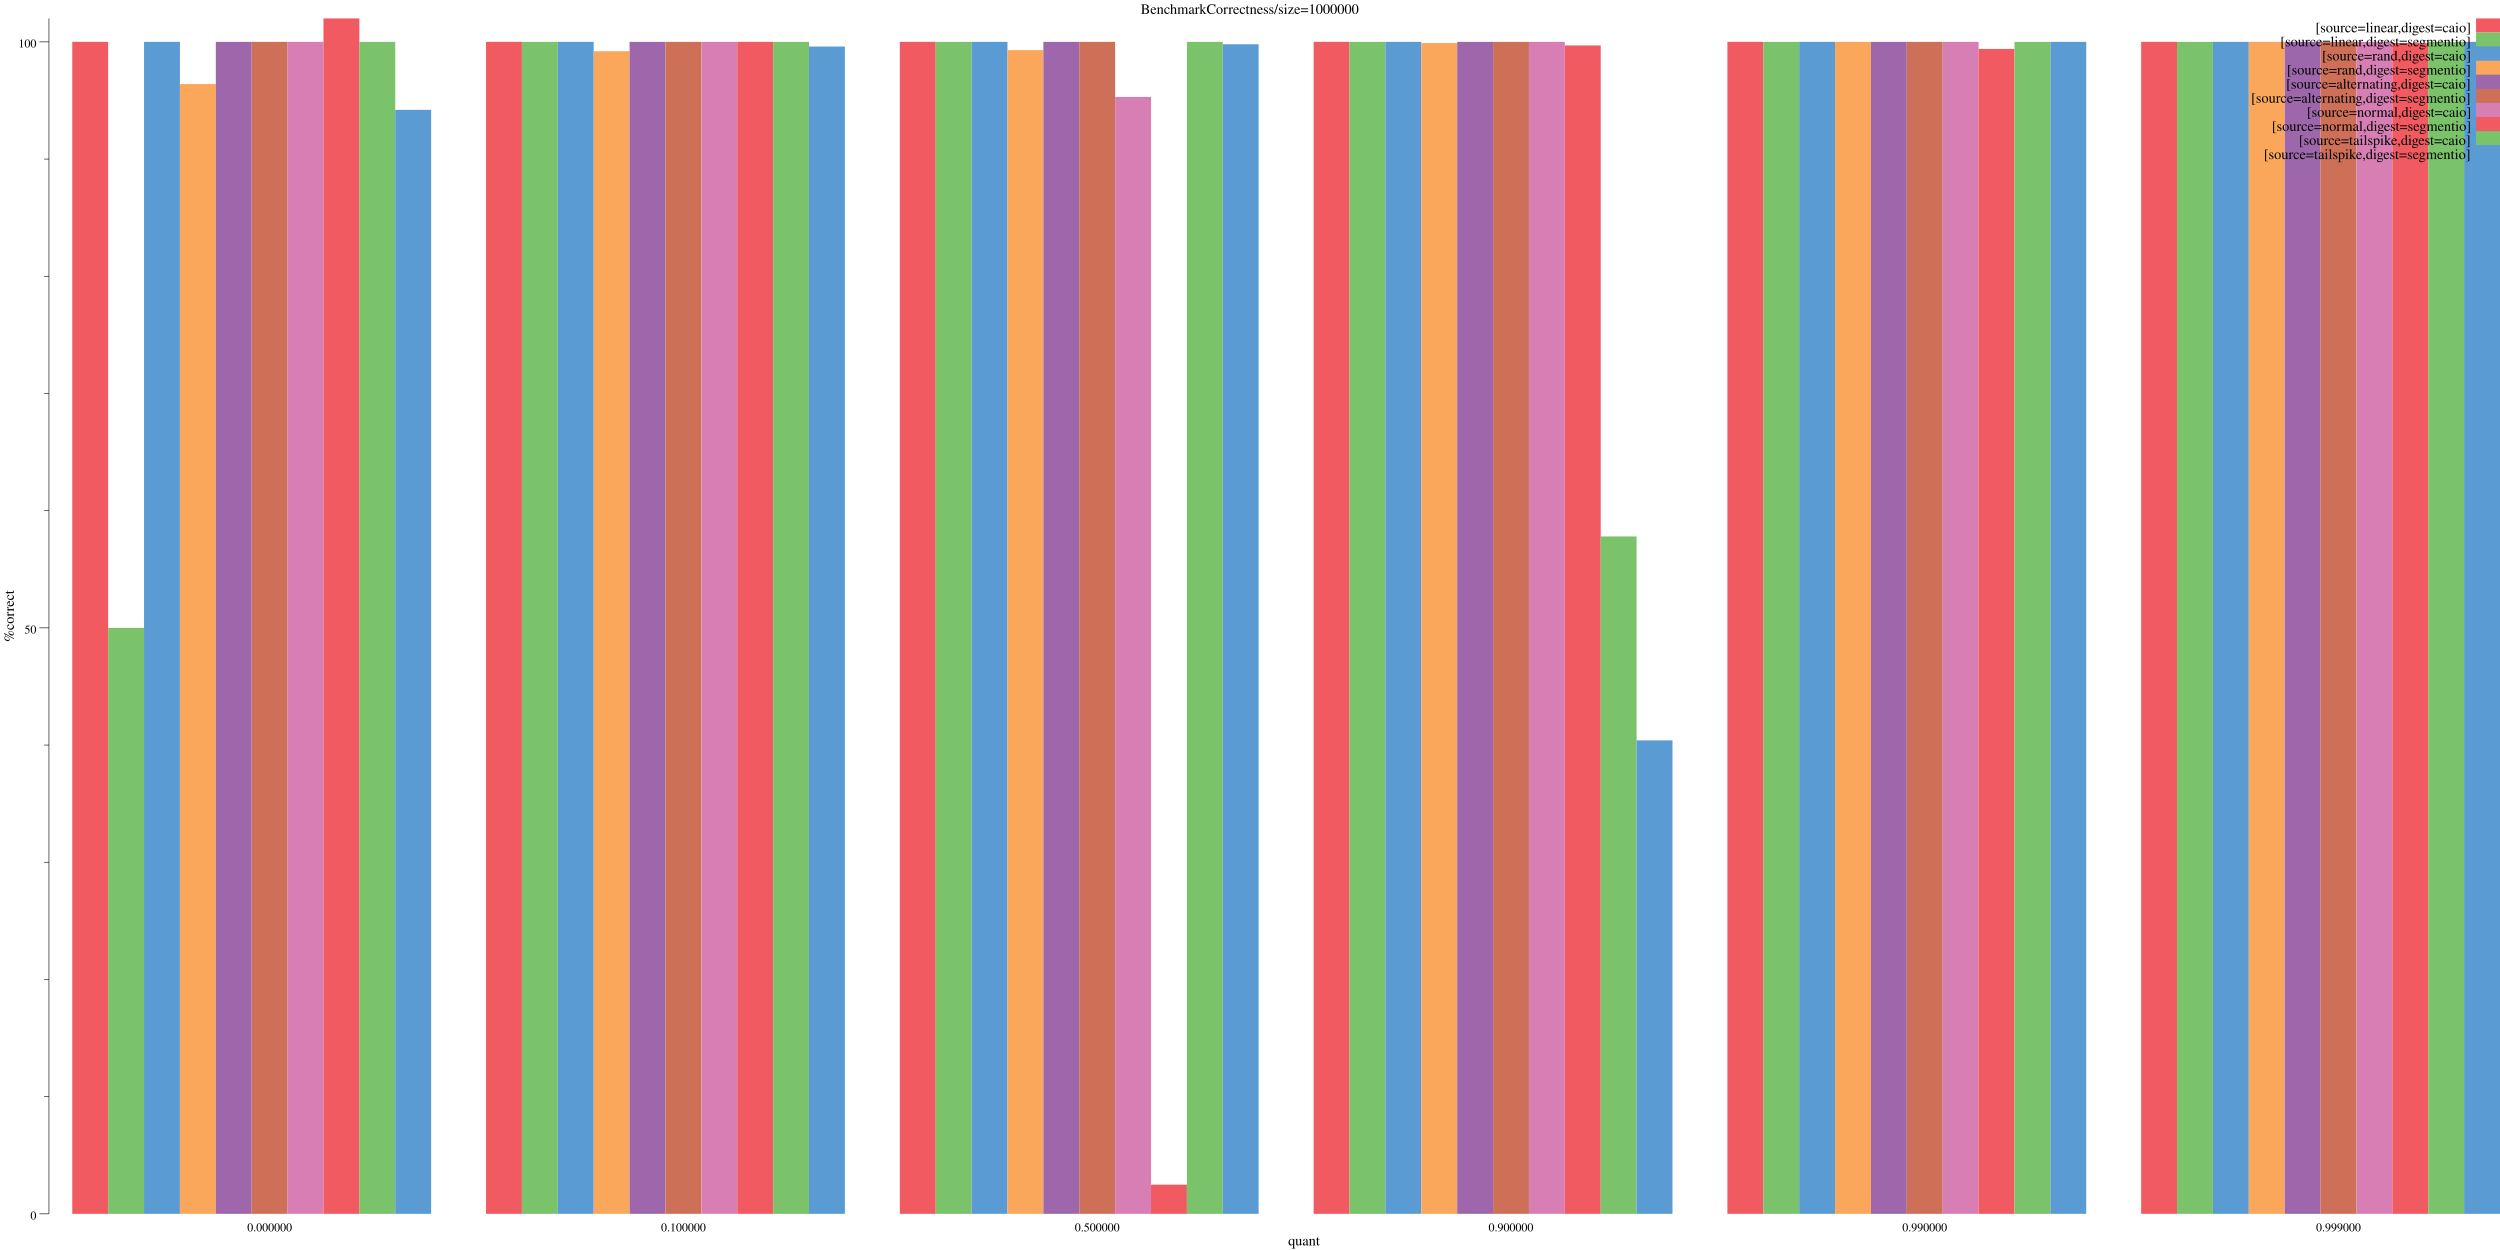
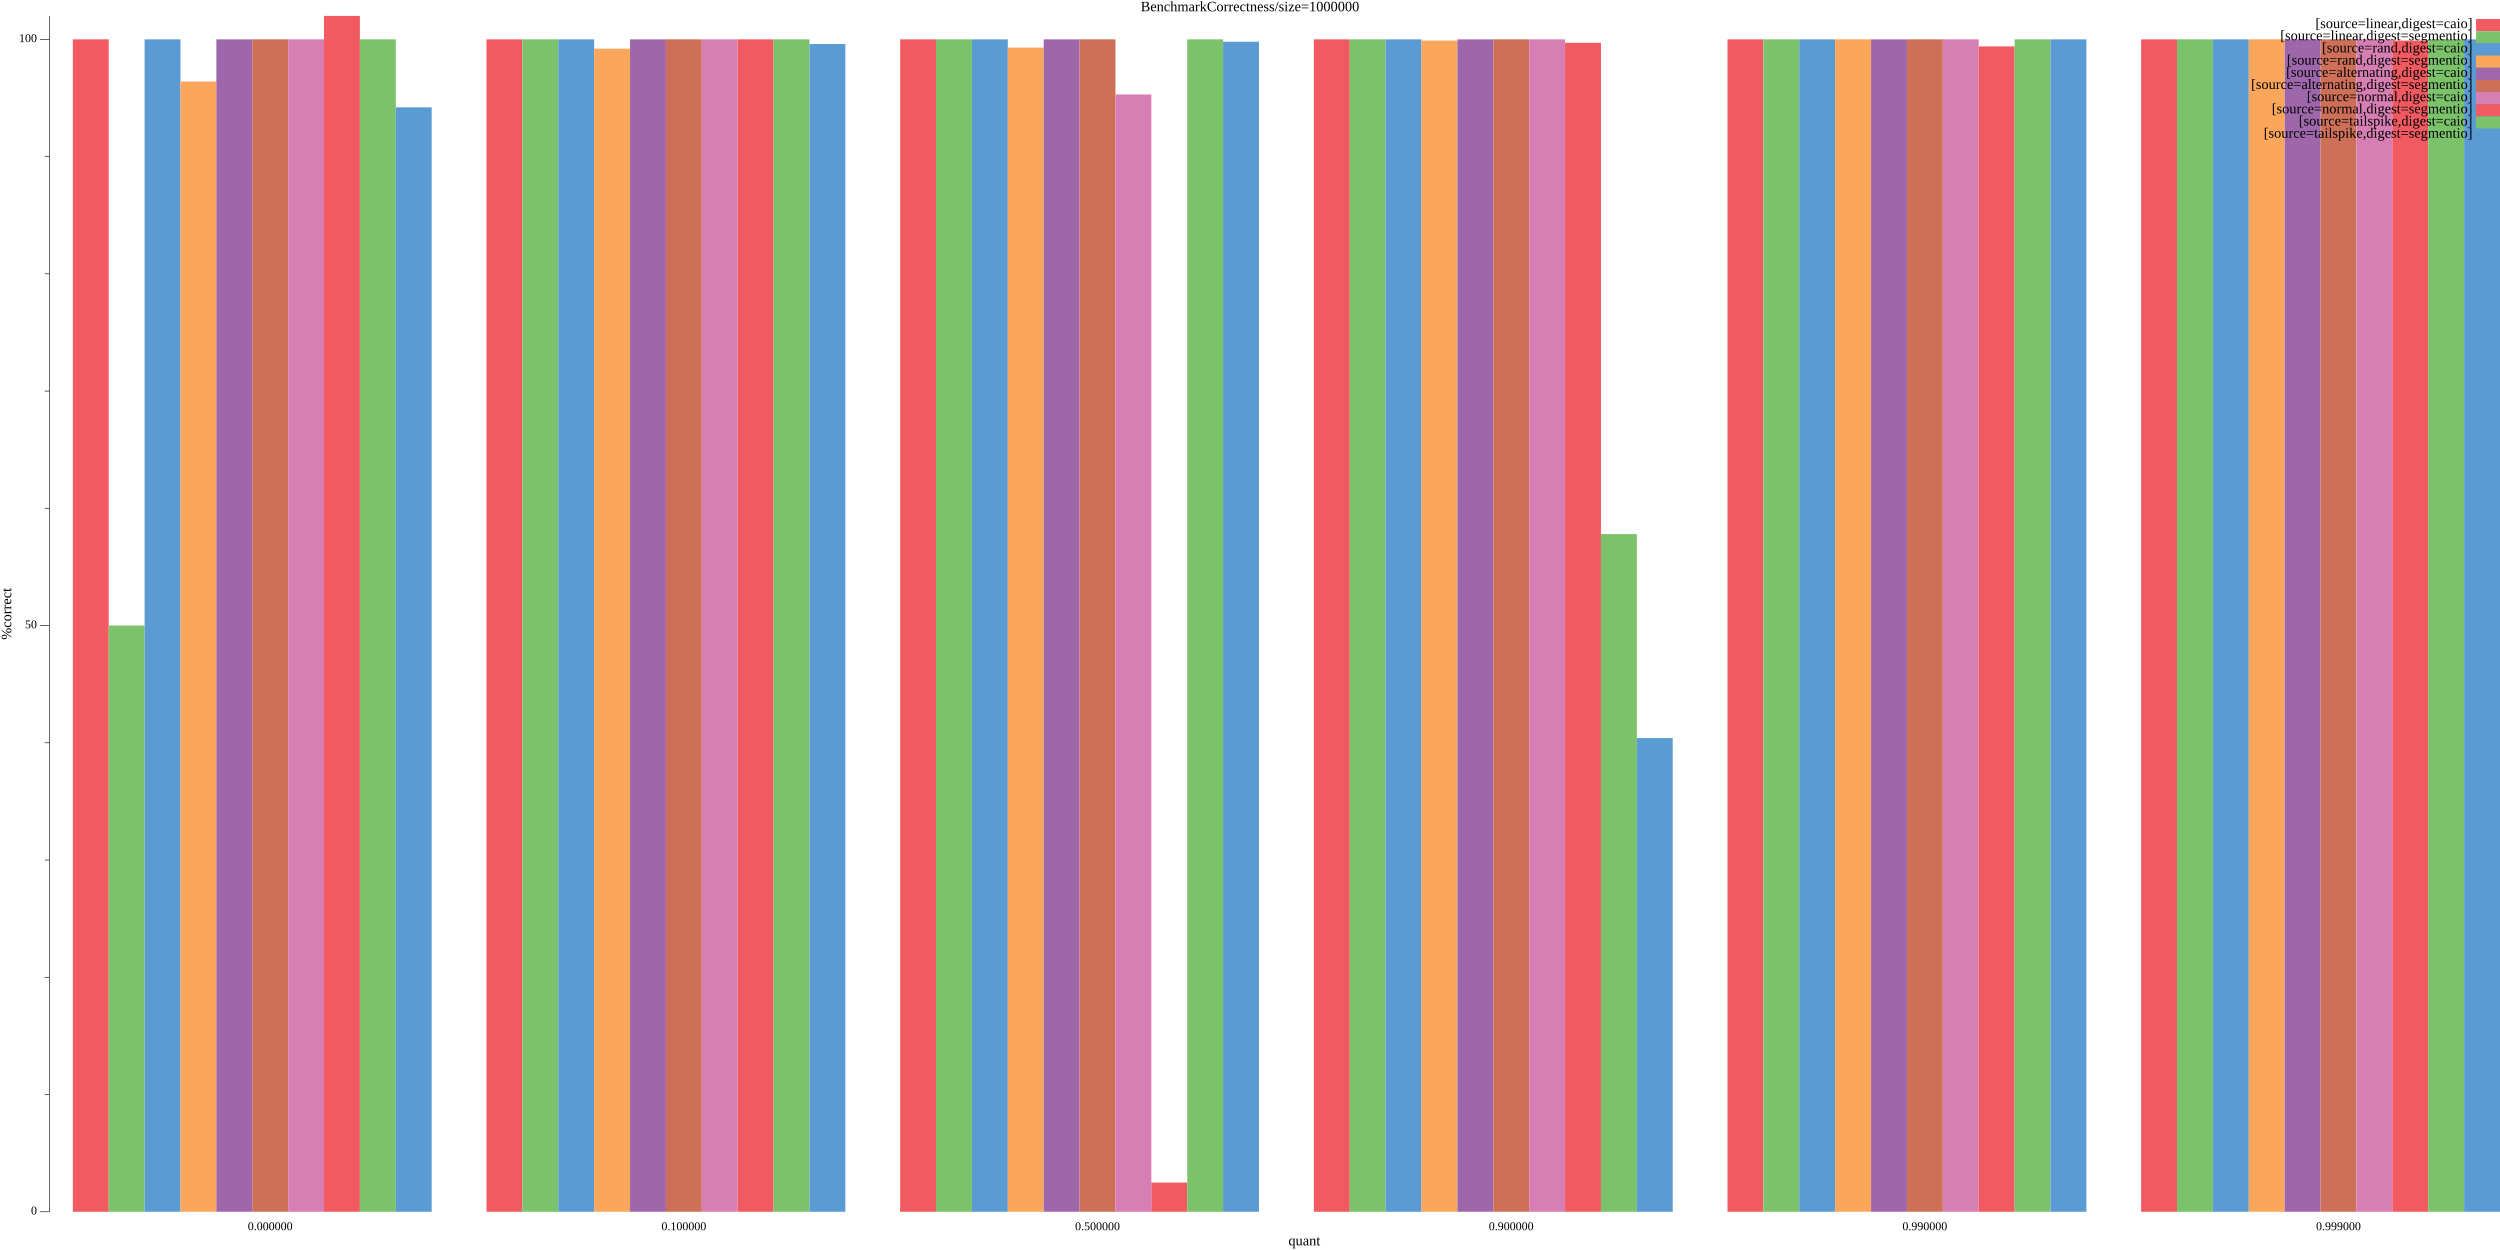
<svg xmlns="http://www.w3.org/2000/svg" width="2090pt" height="1045pt" viewBox="0 0 2090 1045">
  <g transform="scale(1, -1) translate(0, -1045)">
    <path d="M0,0L2090,0L2090,1045L0,1045Z" style="fill:#FFFFFF" />
-     <text x="953.64" y="-1033.4" transform="scale(1, -1)" style="font-family:Times;font-weight:normal;font-style:normal;font-size:12px">BenchmarkCorrectness/size=1000000</text>
-     <text x="1076.9" y="-3.861" transform="scale(1, -1)" style="font-family:Times;font-weight:normal;font-style:normal;font-size:12px">quant</text>
-     <text x="206.67" y="-15.602" transform="scale(1, -1)" style="font-family:Times;font-weight:normal;font-style:normal;font-size:10px">0.000000</text>
-     <text x="552.58" y="-15.602" transform="scale(1, -1)" style="font-family:Times;font-weight:normal;font-style:normal;font-size:10px">0.100000</text>
-     <text x="898.5" y="-15.602" transform="scale(1, -1)" style="font-family:Times;font-weight:normal;font-style:normal;font-size:10px">0.500000</text>
-     <text x="1244.4" y="-15.602" transform="scale(1, -1)" style="font-family:Times;font-weight:normal;font-style:normal;font-size:10px">0.900000</text>
-     <text x="1590.3" y="-15.602" transform="scale(1, -1)" style="font-family:Times;font-weight:normal;font-style:normal;font-size:10px">0.990000</text>
-     <text x="1936.2" y="-15.602" transform="scale(1, -1)" style="font-family:Times;font-weight:normal;font-style:normal;font-size:10px">0.999000</text>
+     <text x="953.64" y="-1035.6" transform="scale(1, -1)" style="font-family:Liberation Serif;font-variant:normal;font-weight:normal;font-style:normal;font-size:12px">BenchmarkCorrectness/size=1000000</text>
+     <text x="1077.1" y="-3.902" transform="scale(1, -1)" style="font-family:Liberation Serif;font-variant:normal;font-weight:normal;font-style:normal;font-size:12px">quant</text>
+     <text x="207.13" y="-16.541" transform="scale(1, -1)" style="font-family:Liberation Serif;font-variant:normal;font-weight:normal;font-style:normal;font-size:10px">0.000000</text>
+     <text x="552.96" y="-16.541" transform="scale(1, -1)" style="font-family:Liberation Serif;font-variant:normal;font-weight:normal;font-style:normal;font-size:10px">0.100000</text>
+     <text x="898.78" y="-16.541" transform="scale(1, -1)" style="font-family:Liberation Serif;font-variant:normal;font-weight:normal;font-style:normal;font-size:10px">0.500000</text>
+     <text x="1244.6" y="-16.541" transform="scale(1, -1)" style="font-family:Liberation Serif;font-variant:normal;font-weight:normal;font-style:normal;font-size:10px">0.900000</text>
+     <text x="1590.4" y="-16.541" transform="scale(1, -1)" style="font-family:Liberation Serif;font-variant:normal;font-weight:normal;font-style:normal;font-size:10px">0.990000</text>
+     <text x="1936.2" y="-16.541" transform="scale(1, -1)" style="font-family:Liberation Serif;font-variant:normal;font-weight:normal;font-style:normal;font-size:10px">0.999000</text>
    <g transform="rotate(90)">
-       <text x="508.26" y="11.555" transform="scale(1, -1)" style="font-family:Times;font-weight:normal;font-style:normal;font-size:12px">%correct</text>
+       <text x="510.18" y="9.387" transform="scale(1, -1)" style="font-family:Liberation Serif;font-variant:normal;font-weight:normal;font-style:normal;font-size:12px">%correct</text>
    </g>
-     <text x="25.416" y="-25.509" transform="scale(1, -1)" style="font-family:Times;font-weight:normal;font-style:normal;font-size:10px">0</text>
-     <text x="20.416" y="-515.39" transform="scale(1, -1)" style="font-family:Times;font-weight:normal;font-style:normal;font-size:10px">50</text>
-     <text x="15.416" y="-1005.3" transform="scale(1, -1)" style="font-family:Times;font-weight:normal;font-style:normal;font-size:10px">100</text>
-     <path d="M32.916,30.23L40.916,30.23" style="fill:none;stroke:#000000;stroke-width:0.5" />
-     <path d="M32.916,520.11L40.916,520.11" style="fill:none;stroke:#000000;stroke-width:0.5" />
-     <path d="M32.916,1010L40.916,1010" style="fill:none;stroke:#000000;stroke-width:0.5" />
-     <path d="M36.916,128.21L40.916,128.21" style="fill:none;stroke:#000000;stroke-width:0.5" />
-     <path d="M36.916,226.18L40.916,226.18" style="fill:none;stroke:#000000;stroke-width:0.5" />
-     <path d="M36.916,324.16L40.916,324.16" style="fill:none;stroke:#000000;stroke-width:0.5" />
-     <path d="M36.916,422.13L40.916,422.13" style="fill:none;stroke:#000000;stroke-width:0.5" />
-     <path d="M36.916,618.09L40.916,618.09" style="fill:none;stroke:#000000;stroke-width:0.5" />
-     <path d="M36.916,716.06L40.916,716.06" style="fill:none;stroke:#000000;stroke-width:0.5" />
-     <path d="M36.916,814.04L40.916,814.04" style="fill:none;stroke:#000000;stroke-width:0.5" />
-     <path d="M36.916,912.01L40.916,912.01" style="fill:none;stroke:#000000;stroke-width:0.5" />
-     <path d="M40.916,30.23L40.916,1029.6" style="fill:none;stroke:#000000;stroke-width:0.5" />
-     <path d="M60.416,30.23L60.416,1010L90.416,1010L90.416,30.23Z" style="fill:#F15A60" />
-     <path d="M406.33,30.23L406.33,1010L436.33,1010L436.33,30.23Z" style="fill:#F15A60" />
-     <path d="M752.25,30.23L752.25,1010L782.25,1010L782.25,30.23Z" style="fill:#F15A60" />
-     <path d="M1098.2,30.23L1098.2,1010L1128.2,1010L1128.2,30.23Z" style="fill:#F15A60" />
-     <path d="M1444.1,30.23L1444.1,1010L1474.1,1010L1474.1,30.23Z" style="fill:#F15A60" />
-     <path d="M1790,30.23L1790,1010L1820,1010L1820,30.23Z" style="fill:#F15A60" />
-     <path d="M90.416,30.23L90.416,520.11L120.42,520.11L120.42,30.23Z" style="fill:#7AC36A" />
-     <path d="M436.33,30.23L436.33,1010L466.33,1010L466.33,30.23Z" style="fill:#7AC36A" />
-     <path d="M782.25,30.23L782.25,1010L812.25,1010L812.25,30.23Z" style="fill:#7AC36A" />
-     <path d="M1128.2,30.23L1128.2,1010L1158.2,1010L1158.2,30.23Z" style="fill:#7AC36A" />
-     <path d="M1474.1,30.23L1474.1,1010L1504.1,1010L1504.1,30.23Z" style="fill:#7AC36A" />
-     <path d="M1820,30.23L1820,1010L1850,1010L1850,30.23Z" style="fill:#7AC36A" />
-     <path d="M120.42,30.23L120.42,1010L150.42,1010L150.42,30.23Z" style="fill:#5A9BD4" />
-     <path d="M466.33,30.23L466.33,1010L496.33,1010L496.33,30.23Z" style="fill:#5A9BD4" />
-     <path d="M812.25,30.23L812.25,1010L842.25,1010L842.25,30.23Z" style="fill:#5A9BD4" />
-     <path d="M1158.2,30.23L1158.2,1010L1188.2,1010L1188.2,30.23Z" style="fill:#5A9BD4" />
-     <path d="M1504.1,30.23L1504.1,1010L1534.1,1010L1534.1,30.23Z" style="fill:#5A9BD4" />
-     <path d="M1850,30.23L1850,1010L1880,1010L1880,30.23Z" style="fill:#5A9BD4" />
-     <path d="M150.42,30.23L150.42,974.72L180.42,974.72L180.42,30.23Z" style="fill:#FAA75B" />
-     <path d="M496.33,30.23L496.33,1002.2L526.33,1002.2L526.33,30.23Z" style="fill:#FAA75B" />
-     <path d="M842.25,30.23L842.25,1003.1L872.25,1003.1L872.25,30.23Z" style="fill:#FAA75B" />
-     <path d="M1188.2,30.23L1188.2,1009L1218.2,1009L1218.2,30.23Z" style="fill:#FAA75B" />
-     <path d="M1534.1,30.23L1534.1,1010L1564.1,1010L1564.1,30.23Z" style="fill:#FAA75B" />
-     <path d="M1880,30.23L1880,1010L1910,1010L1910,30.23Z" style="fill:#FAA75B" />
-     <path d="M180.42,30.23L180.42,1010L210.42,1010L210.42,30.23Z" style="fill:#9E67AB" />
-     <path d="M526.33,30.23L526.33,1010L556.33,1010L556.33,30.23Z" style="fill:#9E67AB" />
-     <path d="M872.25,30.23L872.25,1010L902.25,1010L902.25,30.23Z" style="fill:#9E67AB" />
-     <path d="M1218.2,30.23L1218.2,1010L1248.2,1010L1248.2,30.23Z" style="fill:#9E67AB" />
-     <path d="M1564.1,30.23L1564.1,1010L1594.1,1010L1594.1,30.23Z" style="fill:#9E67AB" />
-     <path d="M1910,30.23L1910,1010L1940,1010L1940,30.23Z" style="fill:#9E67AB" />
-     <path d="M210.42,30.23L210.42,1010L240.42,1010L240.42,30.23Z" style="fill:#CE7058" />
-     <path d="M556.33,30.23L556.33,1010L586.33,1010L586.33,30.23Z" style="fill:#CE7058" />
-     <path d="M902.25,30.23L902.25,1010L932.25,1010L932.25,30.23Z" style="fill:#CE7058" />
-     <path d="M1248.2,30.23L1248.2,1010L1278.2,1010L1278.2,30.23Z" style="fill:#CE7058" />
-     <path d="M1594.1,30.23L1594.1,1010L1624.1,1010L1624.1,30.23Z" style="fill:#CE7058" />
-     <path d="M1940,30.23L1940,1010L1970,1010L1970,30.23Z" style="fill:#CE7058" />
-     <path d="M240.42,30.23L240.42,1010L270.42,1010L270.42,30.23Z" style="fill:#D77FB4" />
-     <path d="M586.33,30.23L586.33,1010L616.33,1010L616.33,30.23Z" style="fill:#D77FB4" />
-     <path d="M932.25,30.23L932.25,963.94L962.25,963.94L962.25,30.23Z" style="fill:#D77FB4" />
-     <path d="M1278.2,30.23L1278.2,1010L1308.2,1010L1308.2,30.23Z" style="fill:#D77FB4" />
-     <path d="M1624.1,30.23L1624.1,1010L1654.1,1010L1654.1,30.23Z" style="fill:#D77FB4" />
-     <path d="M1970,30.23L1970,1010L2000,1010L2000,30.23Z" style="fill:#D77FB4" />
-     <path d="M270.42,30.23L270.42,1029.6L300.42,1029.6L300.42,30.23Z" style="fill:#F15A60" />
-     <path d="M616.33,30.23L616.33,1010L646.33,1010L646.33,30.23Z" style="fill:#F15A60" />
-     <path d="M962.25,30.23L962.25,54.626L992.25,54.626L992.25,30.23Z" style="fill:#F15A60" />
-     <path d="M1308.2,30.23L1308.2,1007L1338.2,1007L1338.2,30.23Z" style="fill:#F15A60" />
-     <path d="M1654.1,30.23L1654.1,1004.1L1684.1,1004.1L1684.1,30.23Z" style="fill:#F15A60" />
-     <path d="M2000,30.23L2000,1009L2030,1009L2030,30.23Z" style="fill:#F15A60" />
-     <path d="M300.42,30.23L300.42,1010L330.42,1010L330.42,30.23Z" style="fill:#7AC36A" />
-     <path d="M646.33,30.23L646.33,1010L676.33,1010L676.33,30.23Z" style="fill:#7AC36A" />
-     <path d="M992.25,30.23L992.25,1010L1022.2,1010L1022.2,30.23Z" style="fill:#7AC36A" />
-     <path d="M1338.2,30.23L1338.2,596.53L1368.2,596.53L1368.2,30.23Z" style="fill:#7AC36A" />
-     <path d="M1684.1,30.23L1684.1,1010L1714.1,1010L1714.1,30.23Z" style="fill:#7AC36A" />
-     <path d="M2030,30.23L2030,1010L2060,1010L2060,30.23Z" style="fill:#7AC36A" />
-     <path d="M330.42,30.23L330.42,953.16L360.42,953.16L360.42,30.23Z" style="fill:#5A9BD4" />
-     <path d="M676.33,30.23L676.33,1006.1L706.33,1006.1L706.33,30.23Z" style="fill:#5A9BD4" />
-     <path d="M1022.2,30.23L1022.2,1008L1052.2,1008L1052.2,30.23Z" style="fill:#5A9BD4" />
-     <path d="M1368.2,30.23L1368.2,426.05L1398.2,426.05L1398.2,30.23Z" style="fill:#5A9BD4" />
-     <path d="M1714.1,30.23L1714.1,1010L1744.1,1010L1744.1,30.23Z" style="fill:#5A9BD4" />
-     <path d="M2060,30.23L2060,1010L2090,1010L2090,30.23Z" style="fill:#5A9BD4" />
-     <path d="M2070,1017.8L2070,1029.6L2090,1029.6L2090,1017.8Z" style="fill:#F15A60" />
-     <text x="1935.7" y="-1018" transform="scale(1, -1)" style="font-family:Times;font-weight:normal;font-style:normal;font-size:12px">[source=linear,digest=caio]</text>
-     <path d="M2070,1006L2070,1017.8L2090,1017.8L2090,1006Z" style="fill:#7AC36A" />
-     <text x="1906.3" y="-1006.3" transform="scale(1, -1)" style="font-family:Times;font-weight:normal;font-style:normal;font-size:12px">[source=linear,digest=segmentio]</text>
-     <path d="M2070,994.25L2070,1006L2090,1006L2090,994.25Z" style="fill:#5A9BD4" />
-     <text x="1941.2" y="-994.47" transform="scale(1, -1)" style="font-family:Times;font-weight:normal;font-style:normal;font-size:12px">[source=rand,digest=caio]</text>
-     <path d="M2070,982.47L2070,994.25L2090,994.25L2090,982.47Z" style="fill:#FAA75B" />
-     <text x="1911.8" y="-982.7" transform="scale(1, -1)" style="font-family:Times;font-weight:normal;font-style:normal;font-size:12px">[source=rand,digest=segmentio]</text>
-     <path d="M2070,970.7L2070,982.47L2090,982.47L2090,970.7Z" style="fill:#9E67AB" />
-     <text x="1911.2" y="-970.92" transform="scale(1, -1)" style="font-family:Times;font-weight:normal;font-style:normal;font-size:12px">[source=alternating,digest=caio]</text>
-     <path d="M2070,958.92L2070,970.7L2090,970.7L2090,958.92Z" style="fill:#CE7058" />
-     <text x="1881.9" y="-959.14" transform="scale(1, -1)" style="font-family:Times;font-weight:normal;font-style:normal;font-size:12px">[source=alternating,digest=segmentio]</text>
-     <path d="M2070,947.14L2070,958.92L2090,958.92L2090,947.14Z" style="fill:#D77FB4" />
-     <text x="1928.5" y="-947.37" transform="scale(1, -1)" style="font-family:Times;font-weight:normal;font-style:normal;font-size:12px">[source=normal,digest=caio]</text>
-     <path d="M2070,935.37L2070,947.14L2090,947.14L2090,935.37Z" style="fill:#F15A60" />
-     <text x="1899.2" y="-935.59" transform="scale(1, -1)" style="font-family:Times;font-weight:normal;font-style:normal;font-size:12px">[source=normal,digest=segmentio]</text>
-     <path d="M2070,923.59L2070,935.37L2090,935.37L2090,923.59Z" style="fill:#7AC36A" />
-     <text x="1921.8" y="-923.81" transform="scale(1, -1)" style="font-family:Times;font-weight:normal;font-style:normal;font-size:12px">[source=tailspike,digest=caio]</text>
-     <path d="M2070,911.81L2070,923.59L2090,923.59L2090,911.81Z" style="fill:#5A9BD4" />
-     <text x="1892.5" y="-912.03" transform="scale(1, -1)" style="font-family:Times;font-weight:normal;font-style:normal;font-size:12px">[source=tailspike,digest=segmentio]</text>
+     <text x="25.885" y="-29.674" transform="scale(1, -1)" style="font-family:Liberation Serif;font-variant:normal;font-weight:normal;font-style:normal;font-size:10px">0</text>
+     <text x="20.885" y="-519.75" transform="scale(1, -1)" style="font-family:Liberation Serif;font-variant:normal;font-weight:normal;font-style:normal;font-size:10px">50</text>
+     <text x="15.885" y="-1009.8" transform="scale(1, -1)" style="font-family:Liberation Serif;font-variant:normal;font-weight:normal;font-style:normal;font-size:10px">100</text>
+     <path d="M33.385,31.959L41.385,31.959" style="fill:none;stroke:#000000;stroke-width:0.5" />
+     <path d="M33.385,522.03L41.385,522.03" style="fill:none;stroke:#000000;stroke-width:0.5" />
+     <path d="M33.385,1012.1L41.385,1012.1" style="fill:none;stroke:#000000;stroke-width:0.5" />
+     <path d="M37.385,129.97L41.385,129.97" style="fill:none;stroke:#000000;stroke-width:0.5" />
+     <path d="M37.385,227.99L41.385,227.99" style="fill:none;stroke:#000000;stroke-width:0.5" />
+     <path d="M37.385,326L41.385,326" style="fill:none;stroke:#000000;stroke-width:0.5" />
+     <path d="M37.385,424.02L41.385,424.02" style="fill:none;stroke:#000000;stroke-width:0.5" />
+     <path d="M37.385,620.05L41.385,620.05" style="fill:none;stroke:#000000;stroke-width:0.5" />
+     <path d="M37.385,718.06L41.385,718.06" style="fill:none;stroke:#000000;stroke-width:0.5" />
+     <path d="M37.385,816.08L41.385,816.08" style="fill:none;stroke:#000000;stroke-width:0.5" />
+     <path d="M37.385,914.09L41.385,914.09" style="fill:none;stroke:#000000;stroke-width:0.5" />
+     <path d="M41.385,31.959L41.385,1031.7" style="fill:none;stroke:#000000;stroke-width:0.5" />
+     <path d="M60.885,31.959L60.885,1012.1L90.885,1012.1L90.885,31.959Z" style="fill:#F15A60" />
+     <path d="M406.71,31.959L406.71,1012.1L436.71,1012.1L436.71,31.959Z" style="fill:#F15A60" />
+     <path d="M752.53,31.959L752.53,1012.1L782.53,1012.1L782.53,31.959Z" style="fill:#F15A60" />
+     <path d="M1098.4,31.959L1098.4,1012.1L1128.4,1012.1L1128.4,31.959Z" style="fill:#F15A60" />
+     <path d="M1444.2,31.959L1444.2,1012.1L1474.2,1012.1L1474.2,31.959Z" style="fill:#F15A60" />
+     <path d="M1790,31.959L1790,1012.1L1820,1012.1L1820,31.959Z" style="fill:#F15A60" />
+     <path d="M90.885,31.959L90.885,522.03L120.88,522.03L120.88,31.959Z" style="fill:#7AC36A" />
+     <path d="M436.71,31.959L436.71,1012.1L466.71,1012.1L466.71,31.959Z" style="fill:#7AC36A" />
+     <path d="M782.53,31.959L782.53,1012.1L812.53,1012.1L812.53,31.959Z" style="fill:#7AC36A" />
+     <path d="M1128.4,31.959L1128.4,1012.1L1158.4,1012.1L1158.4,31.959Z" style="fill:#7AC36A" />
+     <path d="M1474.2,31.959L1474.2,1012.1L1504.2,1012.1L1504.2,31.959Z" style="fill:#7AC36A" />
+     <path d="M1820,31.959L1820,1012.1L1850,1012.1L1850,31.959Z" style="fill:#7AC36A" />
+     <path d="M120.88,31.959L120.88,1012.1L150.88,1012.1L150.88,31.959Z" style="fill:#5A9BD4" />
+     <path d="M466.71,31.959L466.71,1012.1L496.71,1012.1L496.71,31.959Z" style="fill:#5A9BD4" />
+     <path d="M812.53,31.959L812.53,1012.1L842.53,1012.1L842.53,31.959Z" style="fill:#5A9BD4" />
+     <path d="M1158.4,31.959L1158.4,1012.1L1188.4,1012.1L1188.4,31.959Z" style="fill:#5A9BD4" />
+     <path d="M1504.2,31.959L1504.2,1012.1L1534.2,1012.1L1534.2,31.959Z" style="fill:#5A9BD4" />
+     <path d="M1850,31.959L1850,1012.1L1880,1012.1L1880,31.959Z" style="fill:#5A9BD4" />
+     <path d="M150.88,31.959L150.88,976.82L180.88,976.82L180.88,31.959Z" style="fill:#FAA75B" />
+     <path d="M496.71,31.959L496.71,1004.3L526.71,1004.3L526.71,31.959Z" style="fill:#FAA75B" />
+     <path d="M842.53,31.959L842.53,1005.2L872.53,1005.2L872.53,31.959Z" style="fill:#FAA75B" />
+     <path d="M1188.4,31.959L1188.4,1011.1L1218.4,1011.1L1218.4,31.959Z" style="fill:#FAA75B" />
+     <path d="M1534.2,31.959L1534.2,1012.1L1564.2,1012.1L1564.2,31.959Z" style="fill:#FAA75B" />
+     <path d="M1880,31.959L1880,1012.1L1910,1012.1L1910,31.959Z" style="fill:#FAA75B" />
+     <path d="M180.88,31.959L180.88,1012.1L210.88,1012.1L210.88,31.959Z" style="fill:#9E67AB" />
+     <path d="M526.71,31.959L526.71,1012.1L556.71,1012.1L556.71,31.959Z" style="fill:#9E67AB" />
+     <path d="M872.53,31.959L872.53,1012.1L902.53,1012.1L902.53,31.959Z" style="fill:#9E67AB" />
+     <path d="M1218.4,31.959L1218.4,1012.1L1248.4,1012.1L1248.4,31.959Z" style="fill:#9E67AB" />
+     <path d="M1564.2,31.959L1564.2,1012.1L1594.2,1012.1L1594.2,31.959Z" style="fill:#9E67AB" />
+     <path d="M1910,31.959L1910,1012.1L1940,1012.1L1940,31.959Z" style="fill:#9E67AB" />
+     <path d="M210.88,31.959L210.88,1012.1L240.88,1012.1L240.88,31.959Z" style="fill:#CE7058" />
+     <path d="M556.71,31.959L556.71,1012.1L586.71,1012.1L586.71,31.959Z" style="fill:#CE7058" />
+     <path d="M902.53,31.959L902.53,1012.1L932.53,1012.1L932.53,31.959Z" style="fill:#CE7058" />
+     <path d="M1248.4,31.959L1248.4,1012.1L1278.4,1012.1L1278.4,31.959Z" style="fill:#CE7058" />
+     <path d="M1594.2,31.959L1594.2,1012.1L1624.2,1012.1L1624.2,31.959Z" style="fill:#CE7058" />
+     <path d="M1940,31.959L1940,1012.1L1970,1012.1L1970,31.959Z" style="fill:#CE7058" />
+     <path d="M240.88,31.959L240.88,1012.1L270.88,1012.1L270.88,31.959Z" style="fill:#D77FB4" />
+     <path d="M586.71,31.959L586.71,1012.1L616.71,1012.1L616.71,31.959Z" style="fill:#D77FB4" />
+     <path d="M932.53,31.959L932.53,966.04L962.53,966.04L962.53,31.959Z" style="fill:#D77FB4" />
+     <path d="M1278.4,31.959L1278.4,1012.1L1308.4,1012.1L1308.4,31.959Z" style="fill:#D77FB4" />
+     <path d="M1624.2,31.959L1624.2,1012.1L1654.2,1012.1L1654.2,31.959Z" style="fill:#D77FB4" />
+     <path d="M1970,31.959L1970,1012.1L2000,1012.1L2000,31.959Z" style="fill:#D77FB4" />
+     <path d="M270.88,31.959L270.88,1031.7L300.88,1031.7L300.88,31.959Z" style="fill:#F15A60" />
+     <path d="M616.71,31.959L616.71,1012.1L646.71,1012.1L646.71,31.959Z" style="fill:#F15A60" />
+     <path d="M962.53,31.959L962.53,56.365L992.53,56.365L992.53,31.959Z" style="fill:#F15A60" />
+     <path d="M1308.4,31.959L1308.4,1009.2L1338.4,1009.2L1338.4,31.959Z" style="fill:#F15A60" />
+     <path d="M1654.2,31.959L1654.2,1006.2L1684.2,1006.2L1684.2,31.959Z" style="fill:#F15A60" />
+     <path d="M2000,31.959L2000,1011.1L2030,1011.1L2030,31.959Z" style="fill:#F15A60" />
+     <path d="M300.88,31.959L300.88,1012.1L330.88,1012.1L330.88,31.959Z" style="fill:#7AC36A" />
+     <path d="M646.71,31.959L646.71,1012.1L676.71,1012.1L676.71,31.959Z" style="fill:#7AC36A" />
+     <path d="M992.53,31.959L992.53,1012.1L1022.5,1012.1L1022.5,31.959Z" style="fill:#7AC36A" />
+     <path d="M1338.4,31.959L1338.4,598.49L1368.4,598.49L1368.4,31.959Z" style="fill:#7AC36A" />
+     <path d="M1684.2,31.959L1684.2,1012.1L1714.2,1012.1L1714.2,31.959Z" style="fill:#7AC36A" />
+     <path d="M2030,31.959L2030,1012.1L2060,1012.1L2060,31.959Z" style="fill:#7AC36A" />
+     <path d="M330.88,31.959L330.88,955.26L360.88,955.26L360.88,31.959Z" style="fill:#5A9BD4" />
+     <path d="M676.71,31.959L676.71,1008.2L706.71,1008.2L706.71,31.959Z" style="fill:#5A9BD4" />
+     <path d="M1022.5,31.959L1022.5,1010.1L1052.5,1010.1L1052.5,31.959Z" style="fill:#5A9BD4" />
+     <path d="M1368.4,31.959L1368.4,427.94L1398.4,427.94L1398.4,31.959Z" style="fill:#5A9BD4" />
+     <path d="M1714.2,31.959L1714.2,1012.1L1744.2,1012.1L1744.2,31.959Z" style="fill:#5A9BD4" />
+     <path d="M2060,31.959L2060,1012.1L2090,1012.1L2090,31.959Z" style="fill:#5A9BD4" />
+     <path d="M2070,1018.9L2070,1029.1L2090,1029.1L2090,1018.9Z" style="fill:#F15A60" />
+     <text x="1935.7" y="-1021.5" transform="scale(1, -1)" style="font-family:Liberation Serif;font-variant:normal;font-weight:normal;font-style:normal;font-size:12px">[source=linear,digest=caio]</text>
+     <path d="M2070,1008.7L2070,1018.9L2090,1018.9L2090,1008.7Z" style="fill:#7AC36A" />
+     <text x="1906.3" y="-1011.4" transform="scale(1, -1)" style="font-family:Liberation Serif;font-variant:normal;font-weight:normal;font-style:normal;font-size:12px">[source=linear,digest=segmentio]</text>
+     <path d="M2070,998.56L2070,1008.7L2090,1008.7L2090,998.56Z" style="fill:#5A9BD4" />
+     <text x="1941.2" y="-1001.2" transform="scale(1, -1)" style="font-family:Liberation Serif;font-variant:normal;font-weight:normal;font-style:normal;font-size:12px">[source=rand,digest=caio]</text>
+     <path d="M2070,988.38L2070,998.56L2090,998.56L2090,988.38Z" style="fill:#FAA75B" />
+     <text x="1911.8" y="-990.99" transform="scale(1, -1)" style="font-family:Liberation Serif;font-variant:normal;font-weight:normal;font-style:normal;font-size:12px">[source=rand,digest=segmentio]</text>
+     <path d="M2070,978.2L2070,988.38L2090,988.38L2090,978.2Z" style="fill:#9E67AB" />
+     <text x="1911.2" y="-980.8" transform="scale(1, -1)" style="font-family:Liberation Serif;font-variant:normal;font-weight:normal;font-style:normal;font-size:12px">[source=alternating,digest=caio]</text>
+     <path d="M2070,968.01L2070,978.2L2090,978.2L2090,968.01Z" style="fill:#CE7058" />
+     <text x="1881.9" y="-970.62" transform="scale(1, -1)" style="font-family:Liberation Serif;font-variant:normal;font-weight:normal;font-style:normal;font-size:12px">[source=alternating,digest=segmentio]</text>
+     <path d="M2070,957.83L2070,968.01L2090,968.01L2090,957.83Z" style="fill:#D77FB4" />
+     <text x="1928.5" y="-960.43" transform="scale(1, -1)" style="font-family:Liberation Serif;font-variant:normal;font-weight:normal;font-style:normal;font-size:12px">[source=normal,digest=caio]</text>
+     <path d="M2070,947.65L2070,957.83L2090,957.83L2090,947.65Z" style="fill:#F15A60" />
+     <text x="1899.2" y="-950.25" transform="scale(1, -1)" style="font-family:Liberation Serif;font-variant:normal;font-weight:normal;font-style:normal;font-size:12px">[source=normal,digest=segmentio]</text>
+     <path d="M2070,937.46L2070,947.65L2090,947.65L2090,937.46Z" style="fill:#7AC36A" />
+     <text x="1921.8" y="-940.07" transform="scale(1, -1)" style="font-family:Liberation Serif;font-variant:normal;font-weight:normal;font-style:normal;font-size:12px">[source=tailspike,digest=caio]</text>
+     <path d="M2070,927.28L2070,937.46L2090,937.46L2090,927.28Z" style="fill:#5A9BD4" />
+     <text x="1892.5" y="-929.88" transform="scale(1, -1)" style="font-family:Liberation Serif;font-variant:normal;font-weight:normal;font-style:normal;font-size:12px">[source=tailspike,digest=segmentio]</text>
  </g>
</svg>
